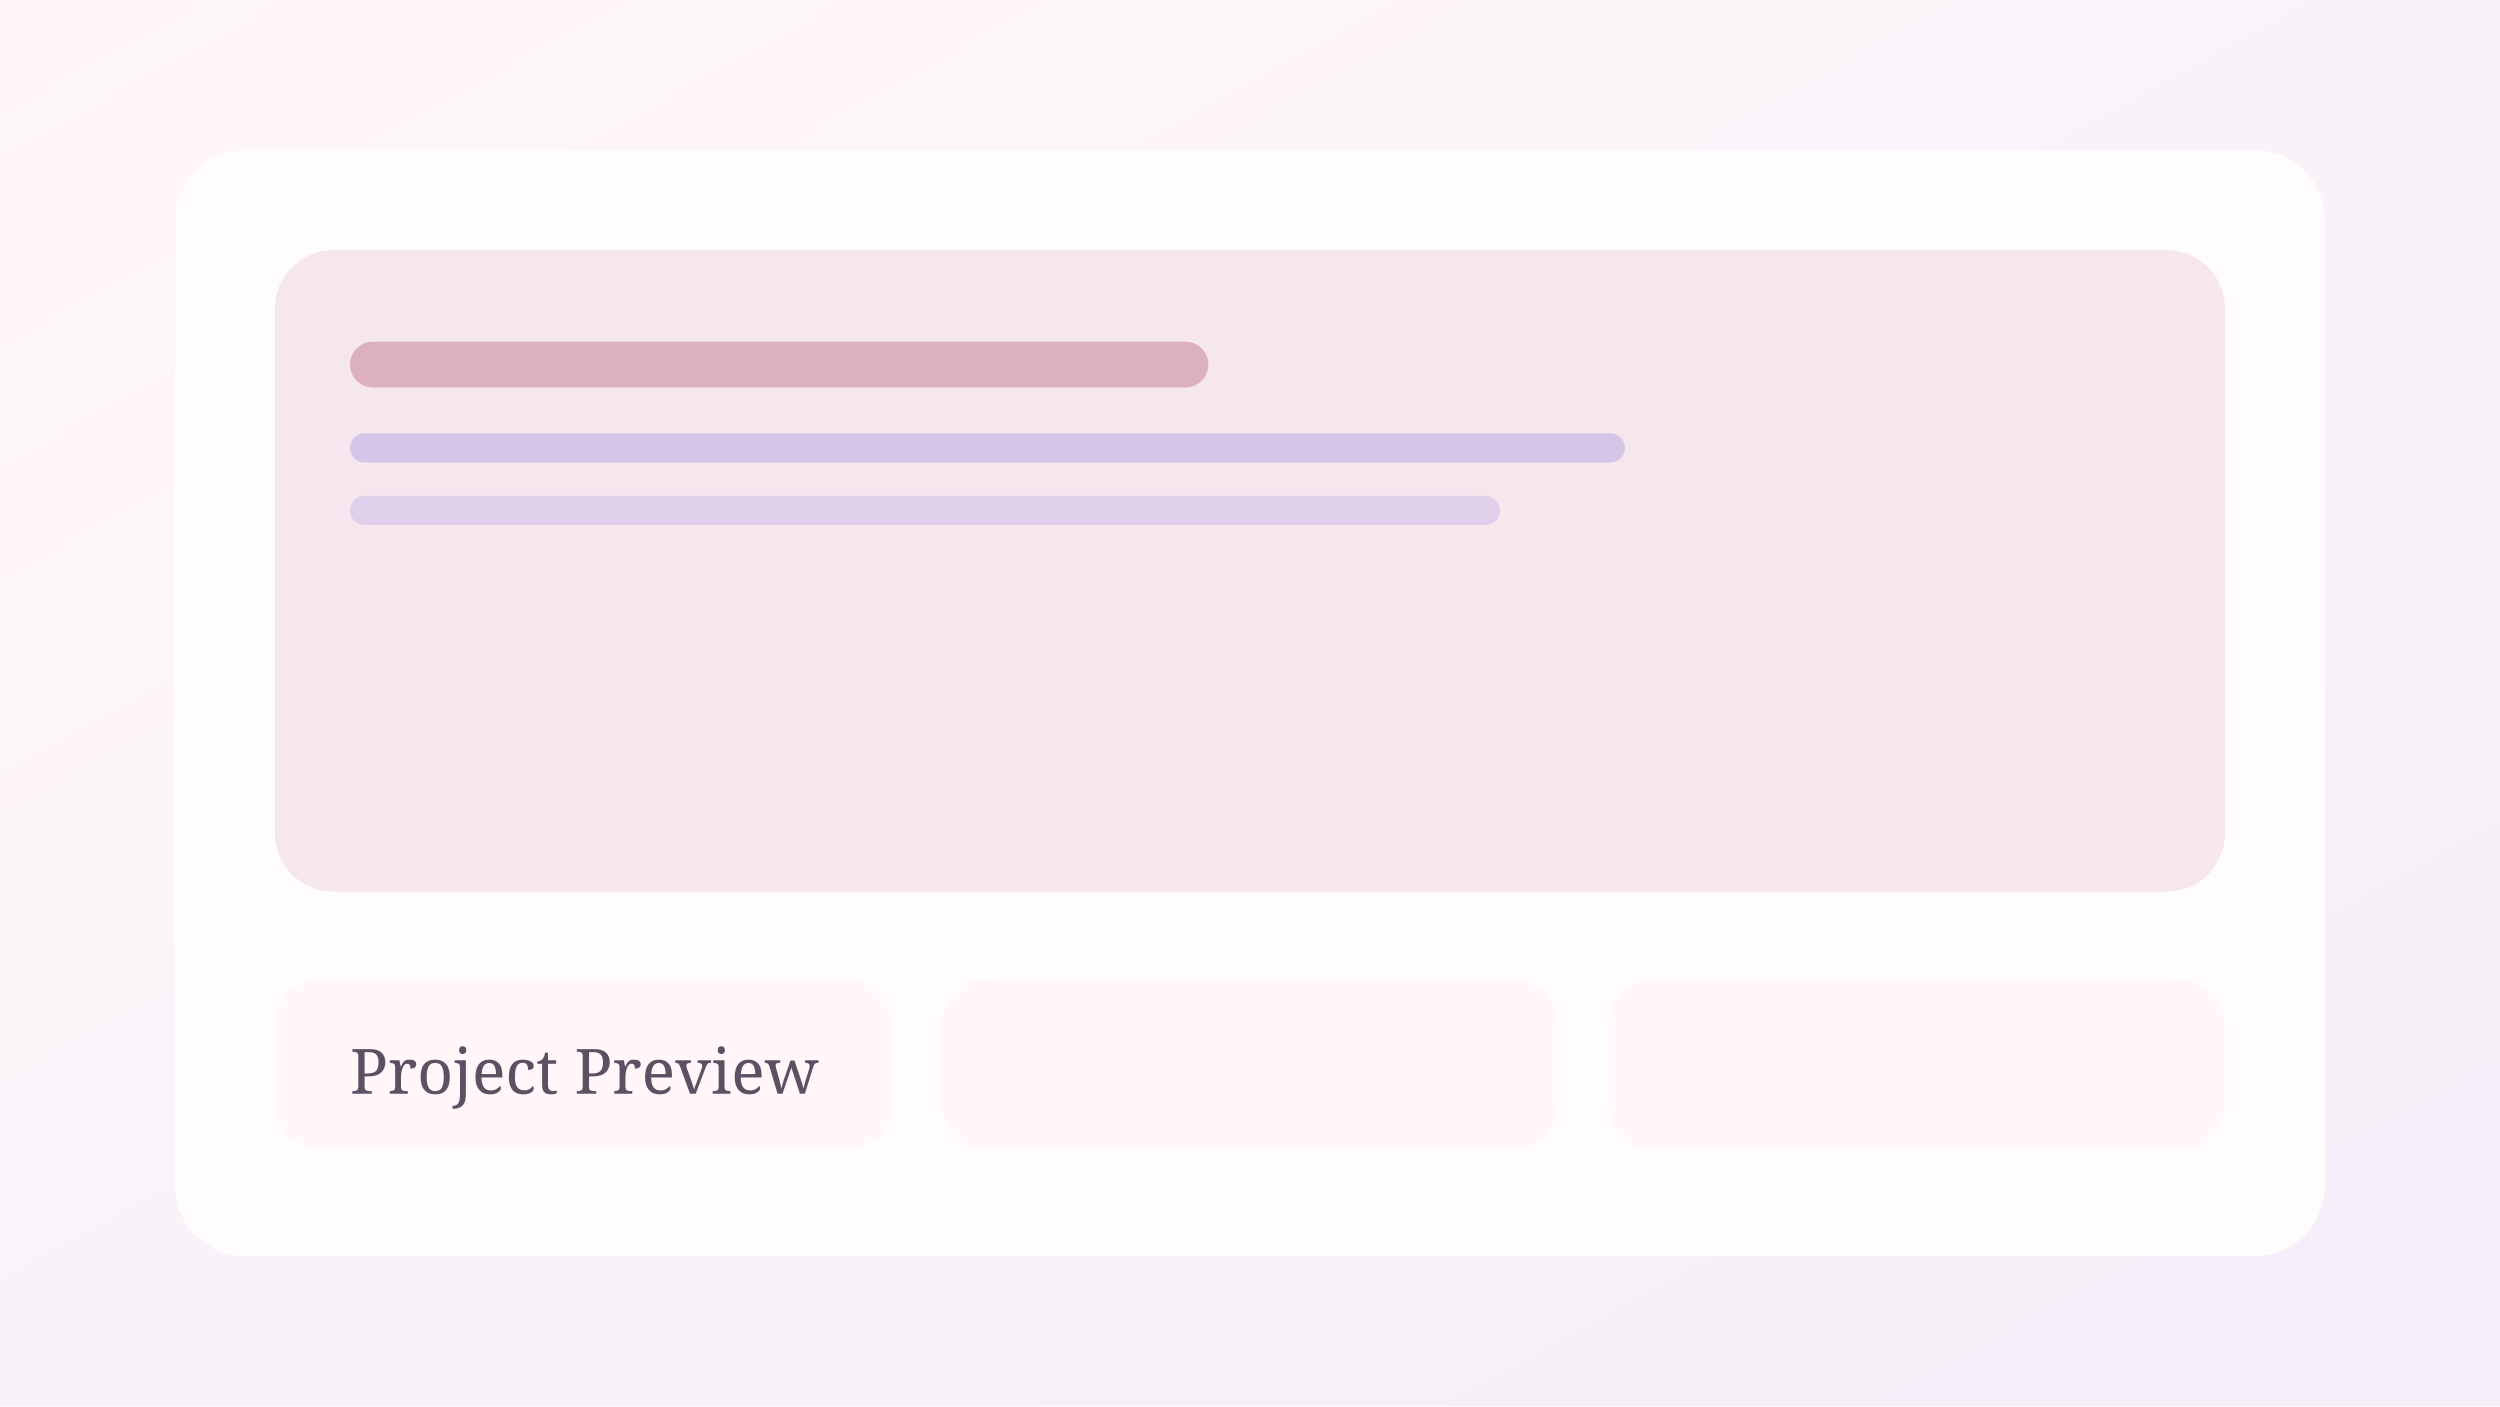
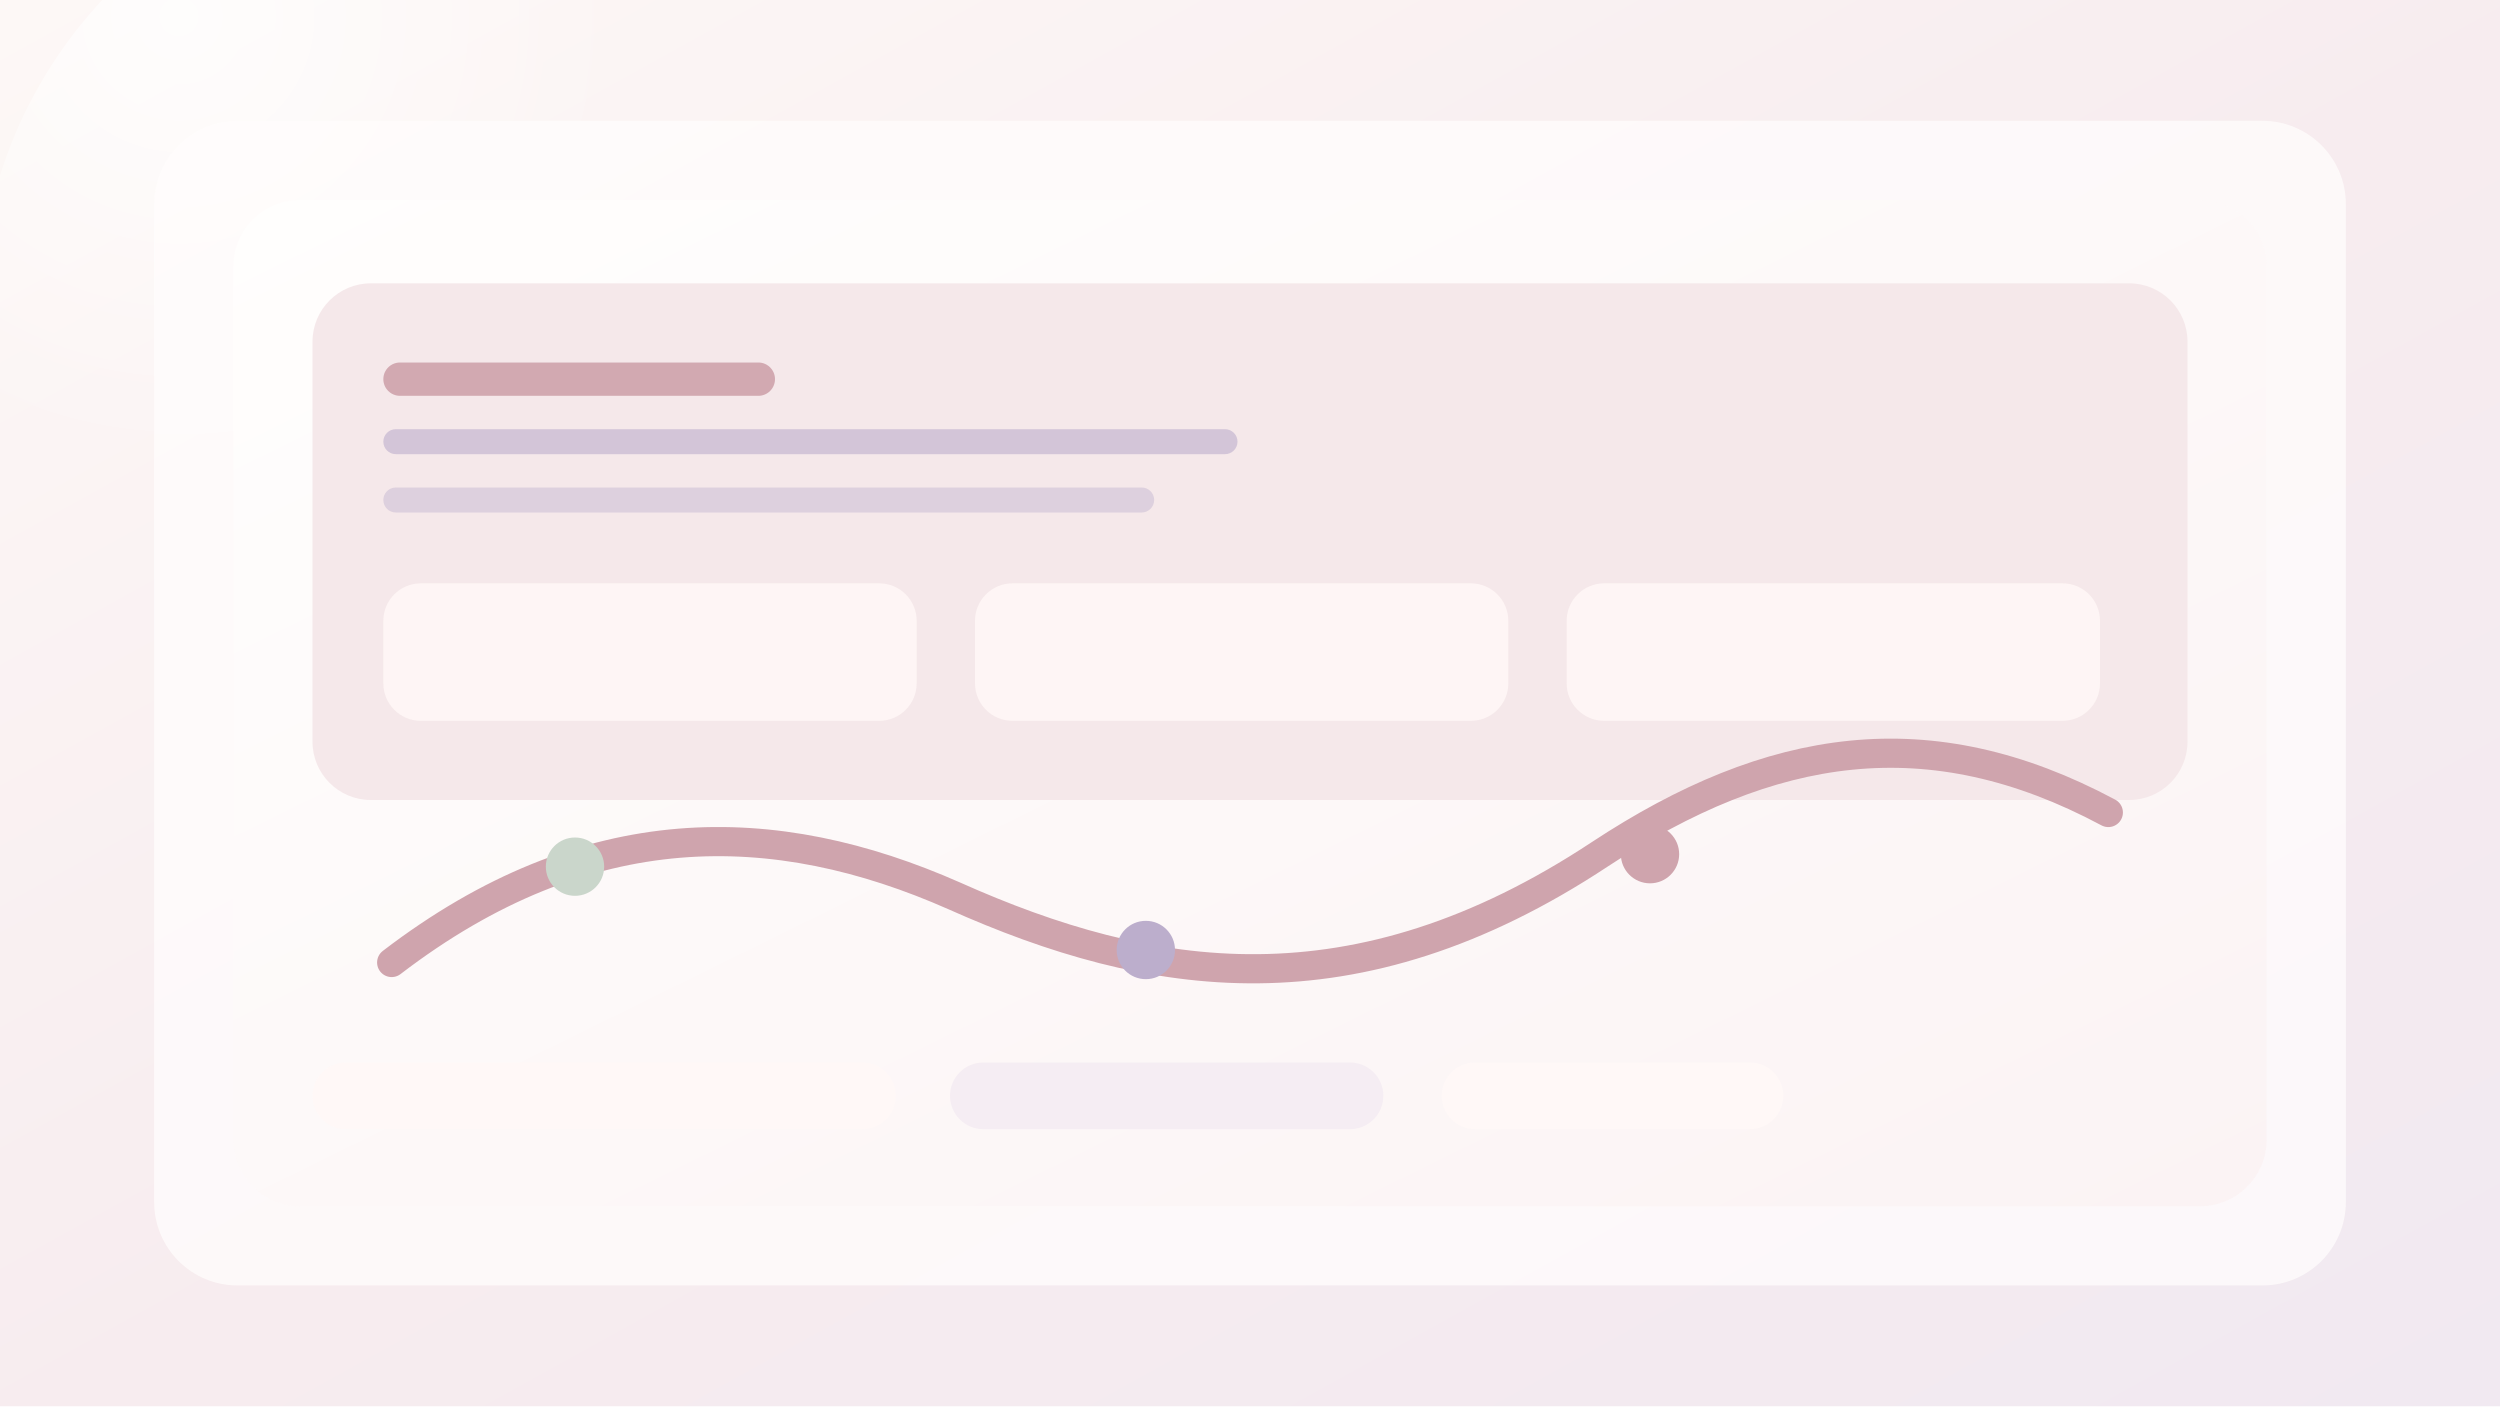
<svg xmlns="http://www.w3.org/2000/svg" viewBox="0 0 1200 675" role="img" aria-labelledby="projectTitle projectDesc">
  <defs>
    <linearGradient id="projectBg" x1="0%" x2="100%" y1="0%" y2="100%">
-       <stop offset="0%" stop-color="#fff7fa" />
-       <stop offset="100%" stop-color="#f3eef8" />
+       <stop offset="0%" stop-color="#fdf8f6" />
+       <stop offset="52%" stop-color="#f7ecef" />
+       <stop offset="100%" stop-color="#f1e9f1" />
+     </linearGradient>
+     <radialGradient id="projectGlow" cx="22%" cy="18%" r="48%">
+       <stop offset="0%" stop-color="#ffffff" stop-opacity="0.72" />
+       <stop offset="100%" stop-color="#ffffff" stop-opacity="0" />
+     </radialGradient>
+     <linearGradient id="projectPanel" x1="0%" x2="100%" y1="0%" y2="100%">
+       <stop offset="0%" stop-color="#fffefd" />
+       <stop offset="100%" stop-color="#fbf3f4" />
    </linearGradient>
  </defs>
  <rect width="1200" height="675" fill="url(#projectBg)" />
-   <rect x="84" y="72" width="1032" height="531" rx="34" fill="#fffdfd" opacity="0.92" />
-   <rect x="132" y="120" width="936" height="308" rx="28" fill="#f6e7ee" />
-   <rect x="168" y="164" width="412" height="22" rx="11" fill="#d7a3b6" opacity="0.82" />
-   <rect x="168" y="208" width="612" height="14" rx="7" fill="#c9b8e6" opacity="0.72" />
-   <rect x="168" y="238" width="552" height="14" rx="7" fill="#c9b8e6" opacity="0.52" />
-   <rect x="132" y="470" width="296" height="82" rx="22" fill="#fff7fa" />
-   <rect x="452" y="470" width="296" height="82" rx="22" fill="#fff7fa" />
-   <rect x="772" y="470" width="296" height="82" rx="22" fill="#fff7fa" />
-   <text x="168" y="525" fill="#5c5163" font-family="Georgia, serif" font-size="30">Project Preview</text>
+   <circle cx="210" cy="150" r="220" fill="url(#projectGlow)" />
+   <rect x="74" y="58" width="1052" height="559" rx="40" fill="#fffdfc" opacity="0.78" />
+   <rect x="112" y="96" width="976" height="483" rx="32" fill="url(#projectPanel)" opacity="0.96" />
+   <rect x="150" y="136" width="900" height="248" rx="28" fill="#f5e8ea" />
+   <rect x="184" y="174" width="188" height="16" rx="8" fill="#cfa4ad" opacity="0.92" />
+   <rect x="184" y="206" width="410" height="12" rx="6" fill="#bcaecc" opacity="0.6" />
+   <rect x="184" y="234" width="370" height="12" rx="6" fill="#bcaecc" opacity="0.42" />
+   <rect x="184" y="280" width="256" height="66" rx="18" fill="#fff7f6" opacity="0.88" />
+   <rect x="468" y="280" width="256" height="66" rx="18" fill="#fff7f6" opacity="0.88" />
+   <rect x="752" y="280" width="256" height="66" rx="18" fill="#fff7f6" opacity="0.88" />
+   <path d="M188 462C282 390 372 392 458 430C552 472 650 488 768 410C850 356 926 344 1012 390" fill="none" stroke="#cfa4ad" stroke-linecap="round" stroke-width="14" />
+   <circle cx="276" cy="416" r="14" fill="#cad6cb" />
+   <circle cx="550" cy="456" r="14" fill="#bcaecc" />
+   <circle cx="792" cy="410" r="14" fill="#cfa4ad" />
+   <rect x="150" y="510" width="280" height="32" rx="16" fill="#fff8f7" />
+   <rect x="456" y="510" width="208" height="32" rx="16" fill="#f5edf3" />
+   <rect x="692" y="510" width="164" height="32" rx="16" fill="#fff8f7" />
</svg>
